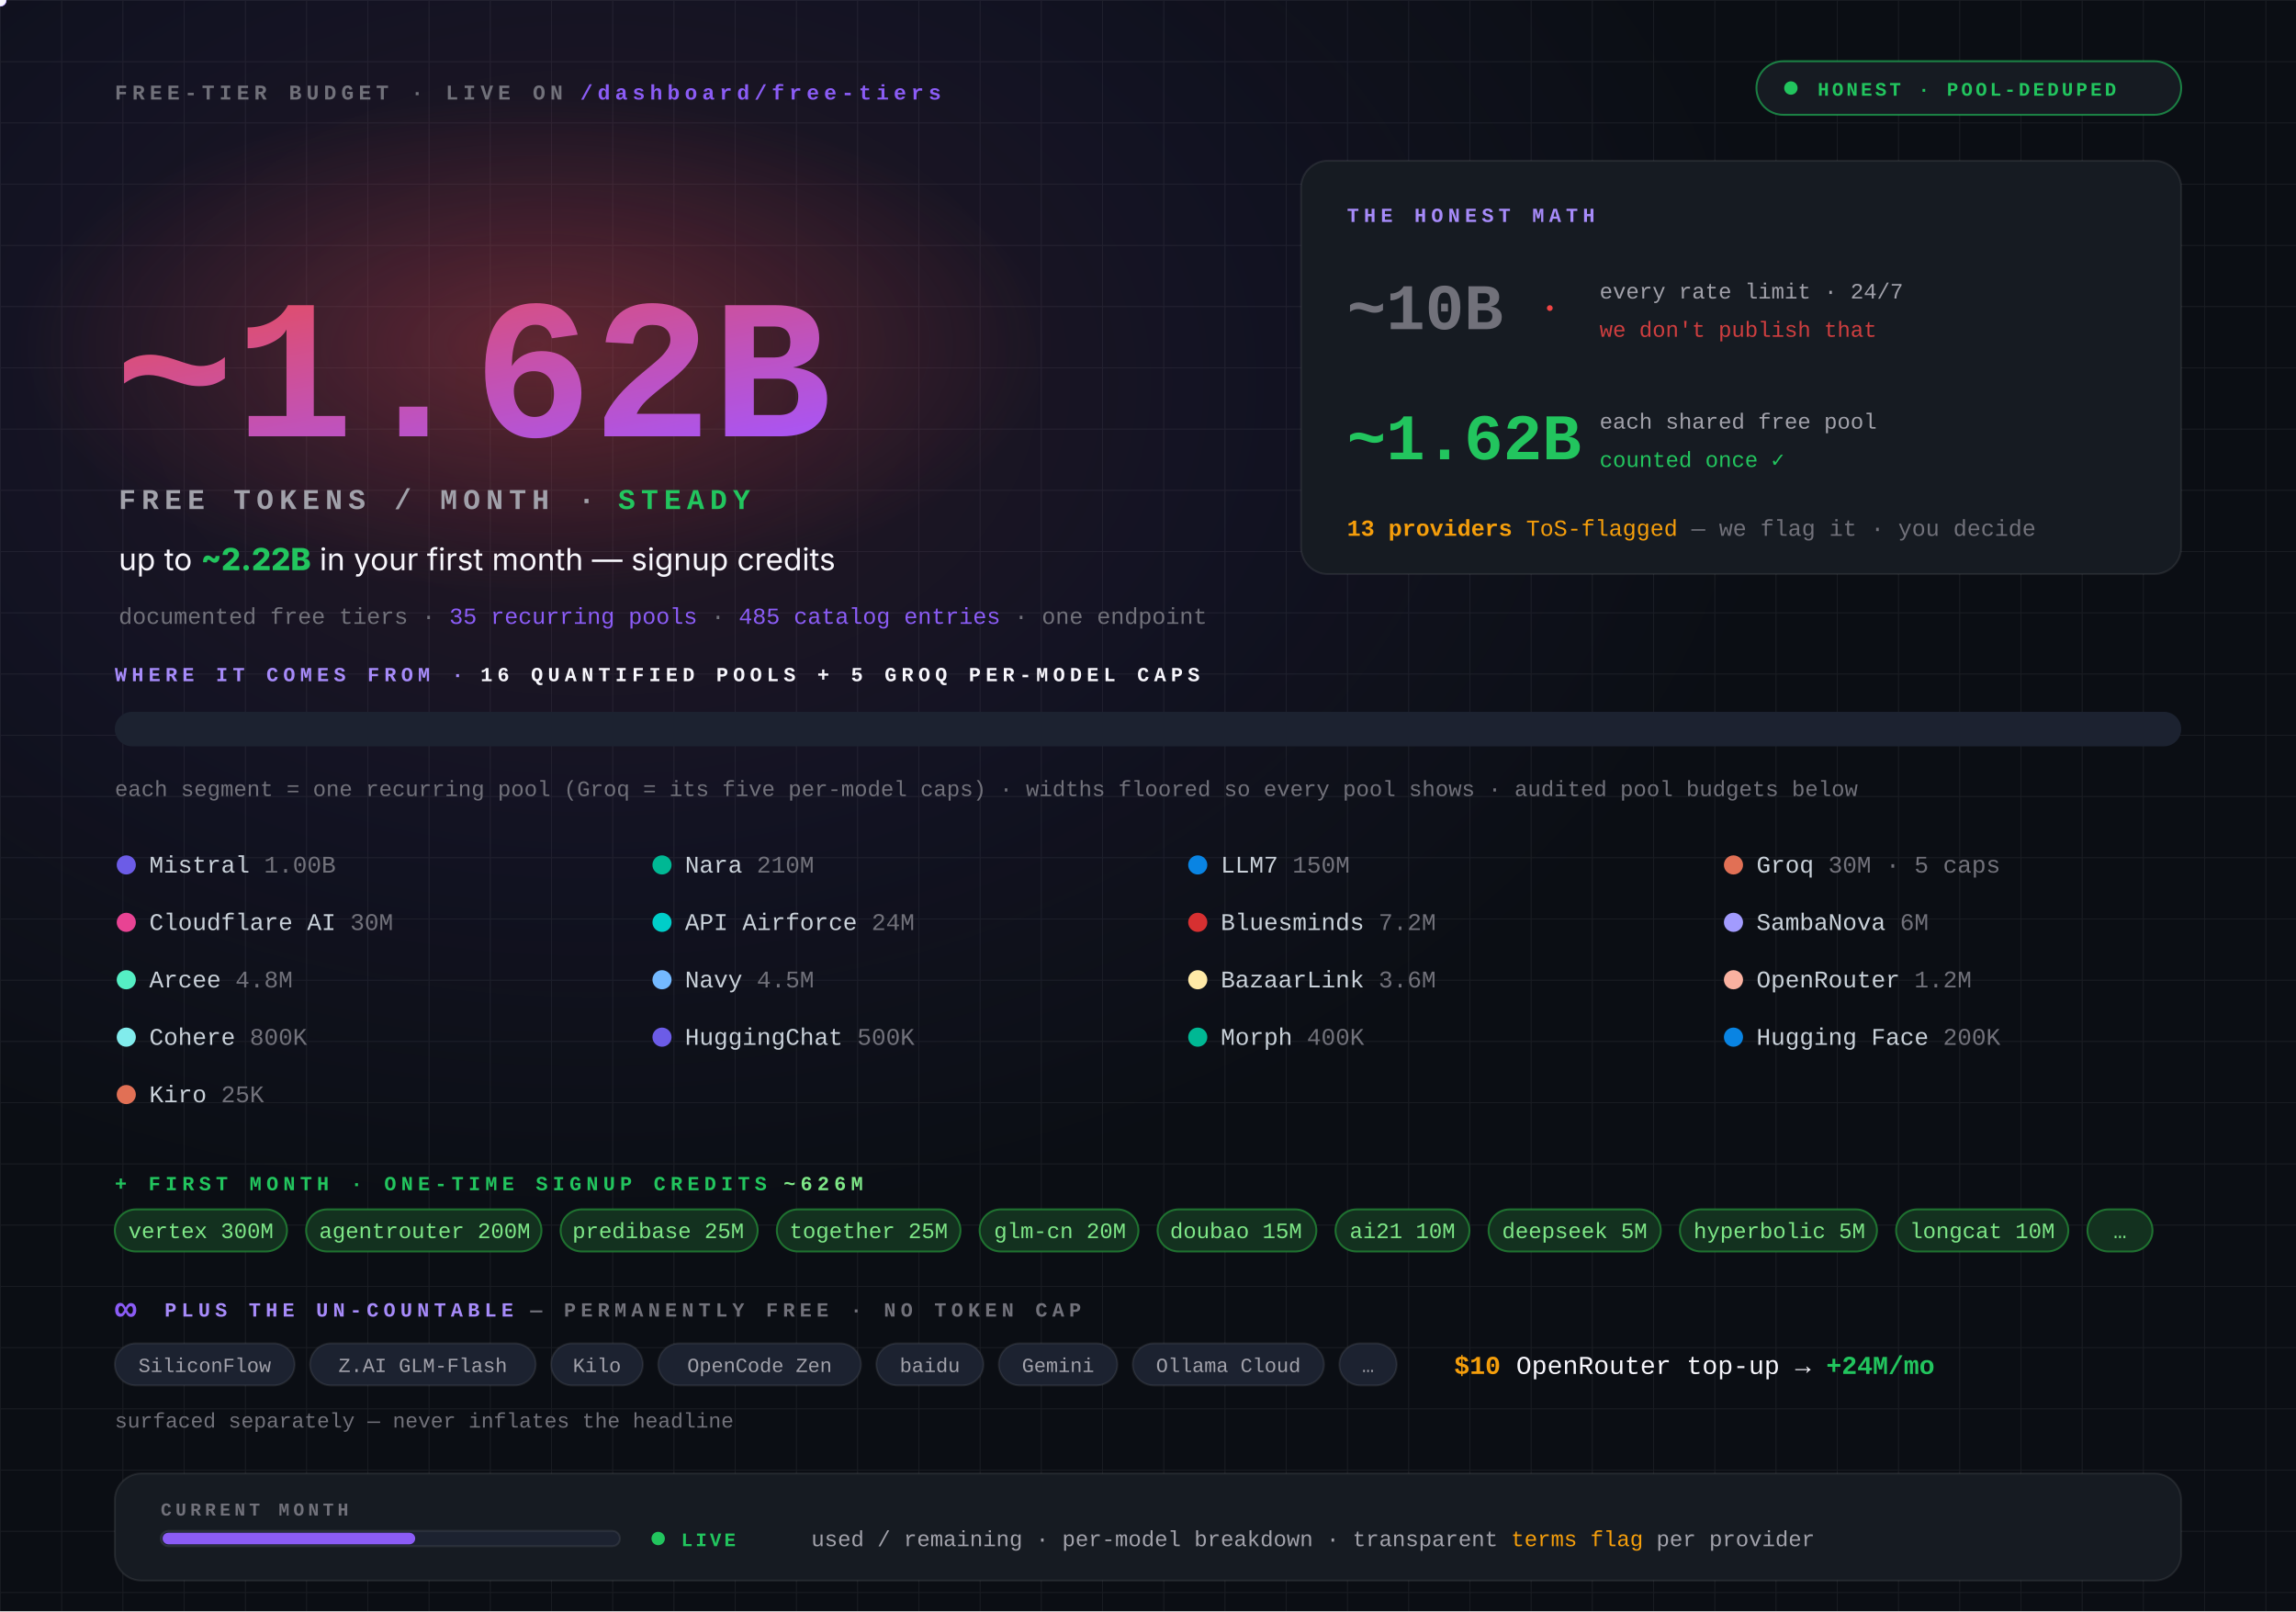
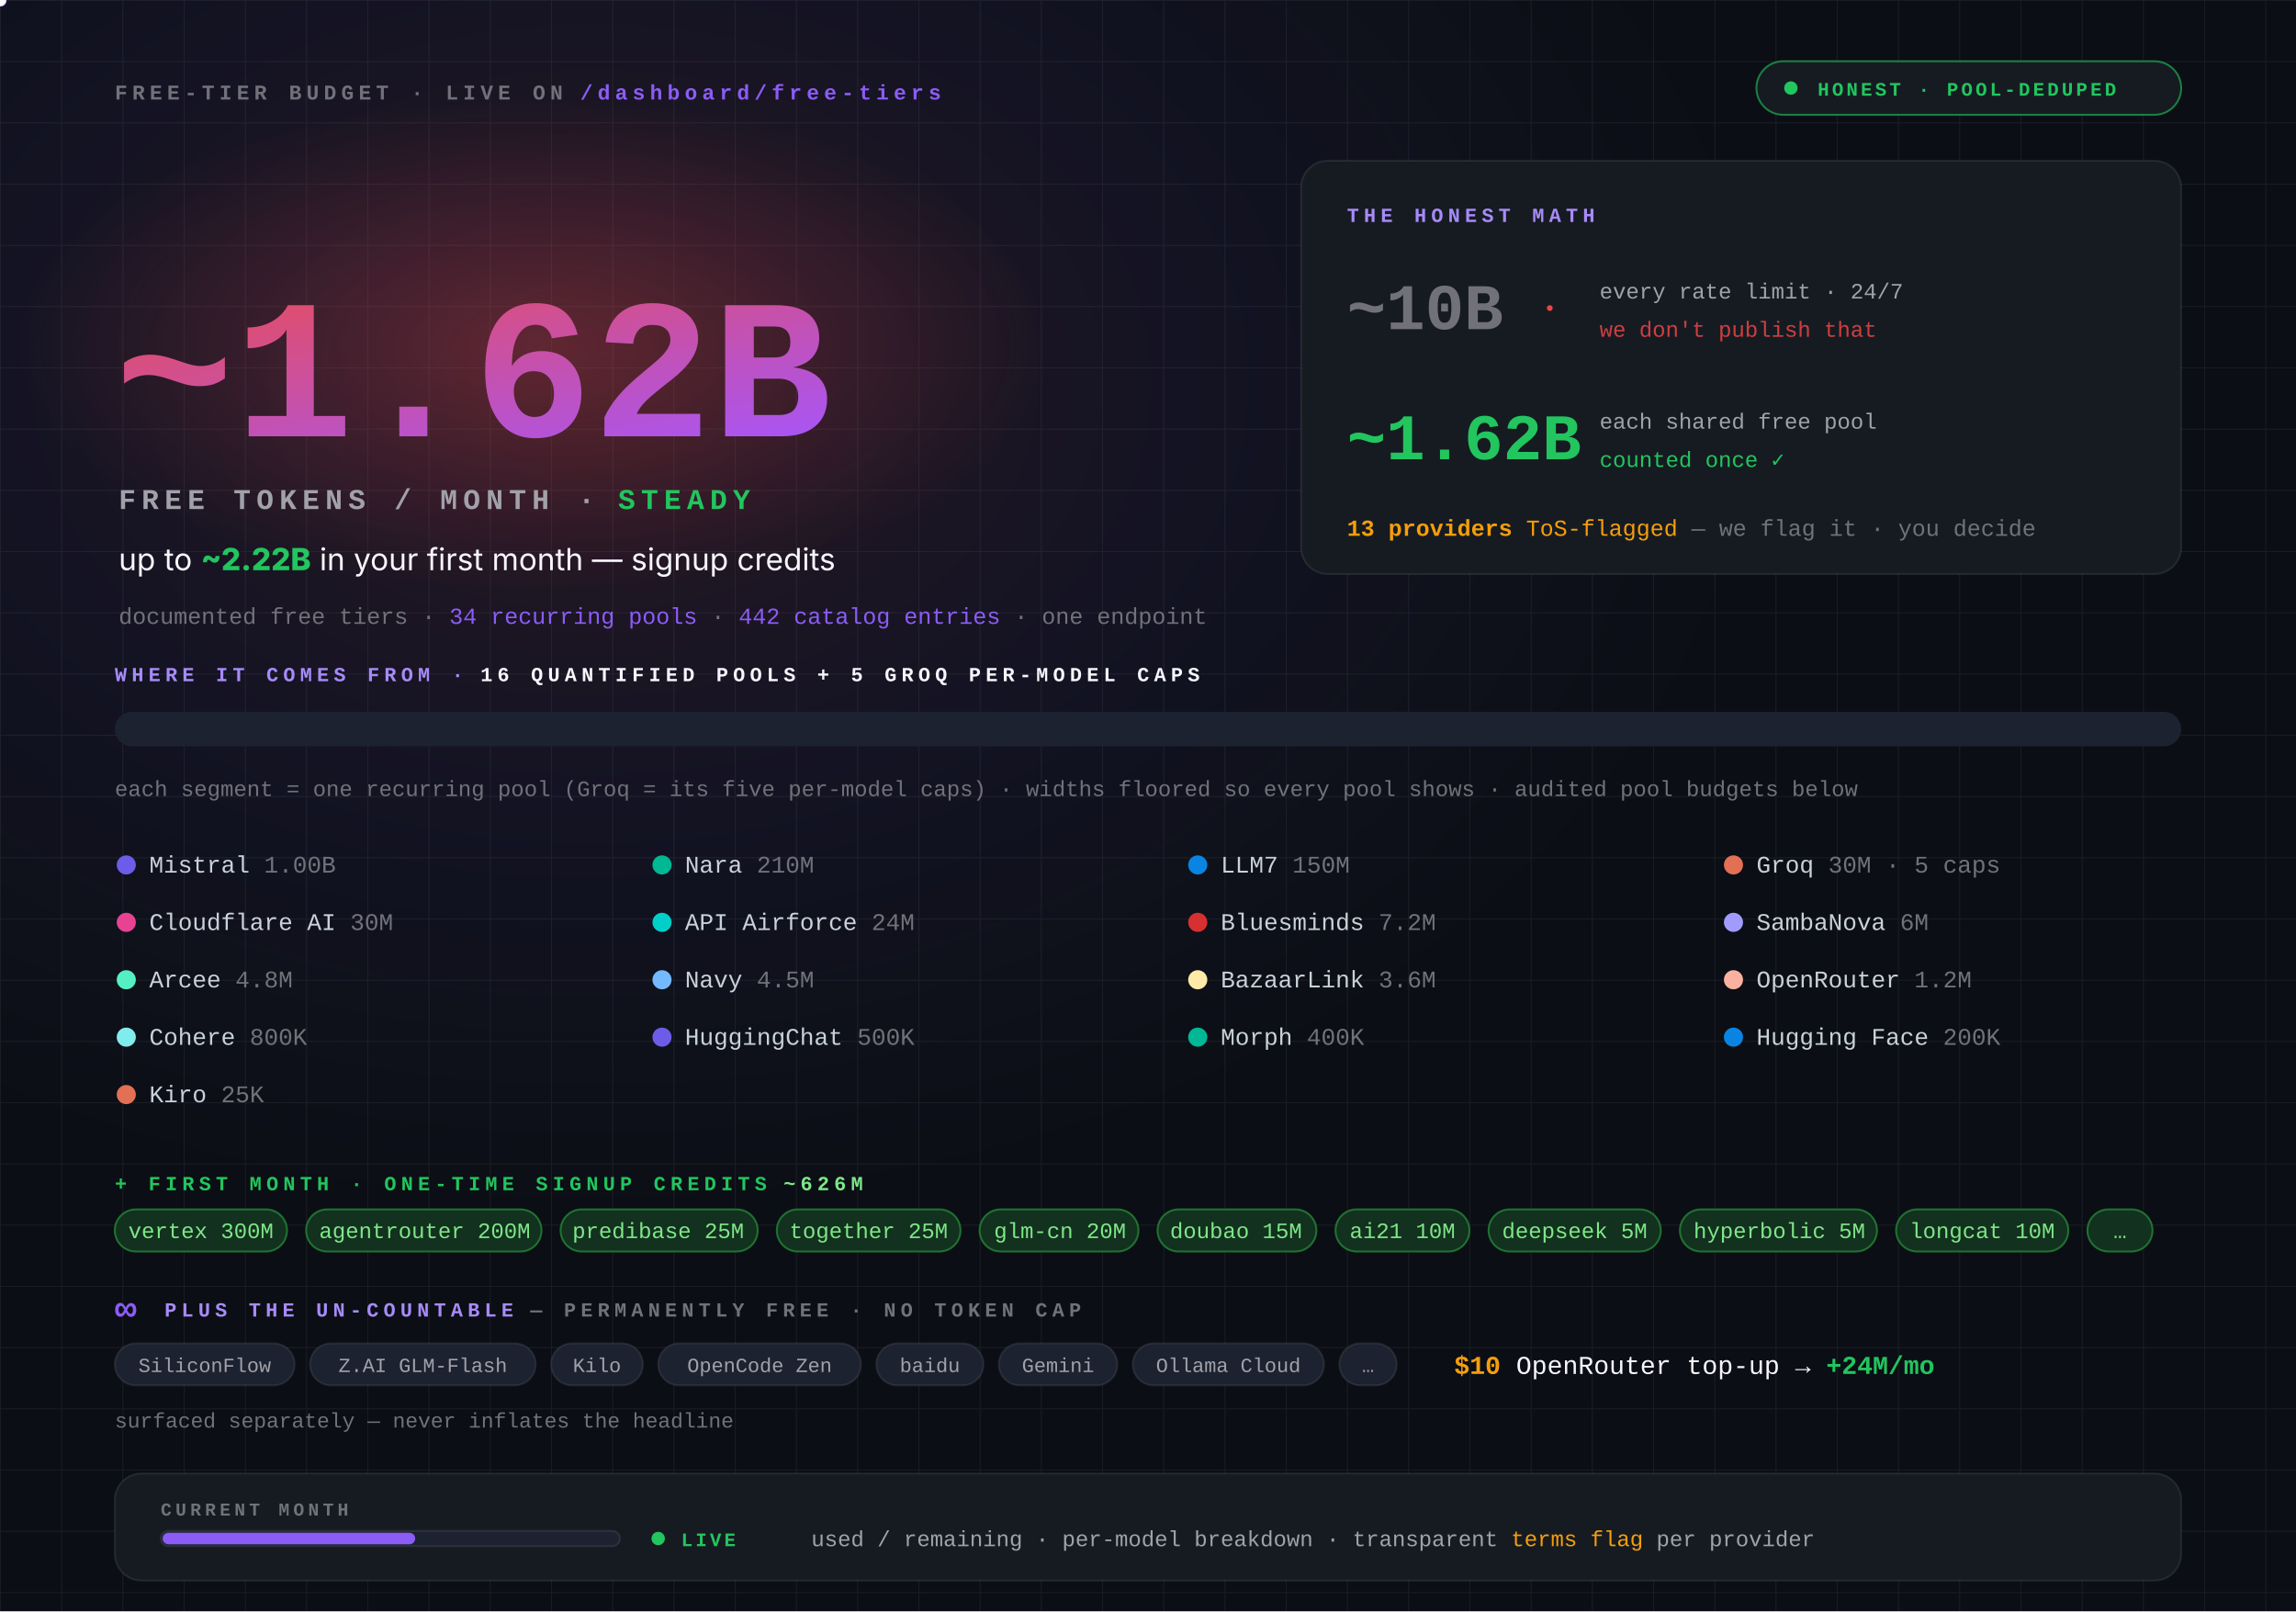
- <svg xmlns="http://www.w3.org/2000/svg" viewBox="0 0 1200 842" role="img" aria-label="AgentProxy free-tier budget: about 1.47 billion free tokens per month steady, up to about 2.10 billion in the first month with signup credits. The catalog contains 483 rows, 437 active and 7 discontinued, grouped into 35 recurring pool keys; 16 pools have a published positive monthly token budget and 18 have a zero, uncapped, or keyless budget. Honest pool-deduped math counts each shared free pool once; 13 providers carry a terms-of-service avoid flag. The 16 quantified pools plus five per-model Groq caps are Mistral 1 billion, Nara 210 million, LLM7 150 million, Groq 30 million across five per-model caps, Cloudflare AI 30 million, API Airforce 24 million, Bluesminds 7.2 million, SambaNova 6 million, Arcee 4.8 million, Navy 4.5 million, BazaarLink 3.6 million, OpenRouter 1.2 million, Cohere 800 thousand, HuggingChat 500 thousand, Morph 400 thousand, Hugging Face 200 thousand, and Kiro 25 thousand. One-time signup credits add about 626 million. Uncapped providers and the OpenRouter top-up boost are shown separately so they do not inflate the headline. A further 6 million behind regional identity verification (ModelScope) is also shown apart. Live usage remains available at /dashboard/free-tiers.">
+ <svg xmlns="http://www.w3.org/2000/svg" viewBox="0 0 1200 842" role="img" aria-label="AgentProxy free-tier budget: about 1.47 billion free tokens per month steady, up to about 2.10 billion in the first month with signup credits. The catalog contains 483 rows, 437 active and 7 discontinued, grouped into 34 recurring pool keys; 16 pools have a published positive monthly token budget and 18 have a zero, uncapped, or keyless budget. Honest pool-deduped math counts each shared free pool once; 13 providers carry a terms-of-service avoid flag. The 16 quantified pools plus five per-model Groq caps are Mistral 1 billion, Nara 210 million, LLM7 150 million, Groq 30 million across five per-model caps, Cloudflare AI 30 million, API Airforce 24 million, Bluesminds 7.2 million, SambaNova 6 million, Arcee 4.8 million, Navy 4.5 million, BazaarLink 3.6 million, OpenRouter 1.2 million, Cohere 800 thousand, HuggingChat 500 thousand, Morph 400 thousand, Hugging Face 200 thousand, and Kiro 25 thousand. One-time signup credits add about 626 million. Uncapped providers and the OpenRouter top-up boost are shown separately so they do not inflate the headline. A further 6 million behind regional identity verification (ModelScope) is also shown apart. Live usage remains available at /dashboard/free-tiers.">
  <defs>
    <pattern id="gridPaperF" width="32" height="32" patternUnits="userSpaceOnUse">
      <path d="M 32 0 L 0 0 0 32" fill="none" stroke="#ffffff" stroke-opacity="0.06" stroke-width="1" />
    </pattern>
    <radialGradient id="bgGlowF" cx="26%" cy="24%" r="52%">
      <stop offset="0%" stop-color="#e54d5e" stop-opacity="0.14" />
      <stop offset="55%" stop-color="#8b5cf6" stop-opacity="0.06" />
      <stop offset="100%" stop-color="#6366f1" stop-opacity="0" />
    </radialGradient>
    <linearGradient id="gradBrandF" x1="0" y1="0" x2="1" y2="1">
      <stop offset="0%" stop-color="#e54d5e" />
      <stop offset="100%" stop-color="#a855f7" />
    </linearGradient>
    <radialGradient id="heroGlowF" cx="50%" cy="50%" r="50%">
      <stop offset="0%" stop-color="#e54d5e" stop-opacity="0.30" />
      <stop offset="100%" stop-color="#e54d5e" stop-opacity="0" />
    </radialGradient>
    <path id="pTk1F" d="M 44,84 C 150,112 190,146 302,168" />
    <path id="pTk2F" d="M 30,310 C 136,290 176,240 296,206" />
    <path id="pTk3F" d="M 96,436 C 186,392 208,308 314,230" />
    <clipPath id="barShapeF">
      <rect x="60" y="372" width="1080" height="18" rx="9" />
    </clipPath>
    <clipPath id="barRevF">
      <rect x="60" y="372" width="0" height="18">
        <animate attributeName="width" values="1080;0;1080;1080" keyTimes="0;0.02;0.24;1" dur="10s" repeatCount="indefinite" />
      </rect>
    </clipPath>
  </defs>
  <rect width="1200" height="842" fill="#0b0e14" />
  <rect width="1200" height="842" fill="url(#gridPaperF)" />
  <rect width="1200" height="842" fill="url(#bgGlowF)" />
  <text x="60" y="52" font-family="Consolas, 'Courier New', monospace" font-size="11" letter-spacing="2.5" font-weight="700" fill="#71717a">FREE-TIER BUDGET · LIVE ON <tspan fill="#8b5cf6">/dashboard/free-tiers</tspan>
  </text>
  <g transform="translate(918, 32)">
    <rect width="222" height="28" rx="14" fill="#161b22" stroke="#22c55e" stroke-width="1" stroke-opacity="0.6" />
    <circle cx="18" cy="14" r="3.5" fill="#22c55e">
      <animate attributeName="opacity" values="1;0.35;1" dur="1.6s" repeatCount="indefinite" />
    </circle>
    <text x="32" y="18" font-family="Consolas, 'Courier New', monospace" font-size="10" letter-spacing="1.5" font-weight="700" fill="#22c55e">HONEST · POOL-DEDUPED</text>
  </g>
  <ellipse cx="280" cy="180" rx="270" ry="130" fill="url(#heroGlowF)">
    <animate attributeName="rx" values="250;290;250" dur="4s" repeatCount="indefinite" />
  </ellipse>
  <g fill="#a78bfa">
    <circle r="3.4">
      <animateMotion dur="2.4s" repeatCount="indefinite" begin="0s">
        <mpath href="#pTk1F" />
      </animateMotion>
      <animate attributeName="opacity" values="0;1;1;0" dur="2.4s" begin="0s" repeatCount="indefinite" />
    </circle>
    <circle r="3.4">
      <animateMotion dur="2.4s" repeatCount="indefinite" begin="0.8s">
        <mpath href="#pTk2F" />
      </animateMotion>
      <animate attributeName="opacity" values="0;1;1;0" dur="2.4s" begin="0.8s" repeatCount="indefinite" />
    </circle>
    <circle r="3.4">
      <animateMotion dur="2.4s" repeatCount="indefinite" begin="1.6s">
        <mpath href="#pTk3F" />
      </animateMotion>
      <animate attributeName="opacity" values="0;1;1;0" dur="2.4s" begin="1.6s" repeatCount="indefinite" />
    </circle>
  </g>
  <text x="60" y="228" font-family="Consolas, 'Courier New', monospace" font-size="104" font-weight="800" fill="url(#gradBrandF)">~1.62B</text>
  <text x="62" y="266" font-family="Consolas, 'Courier New', monospace" font-size="15" letter-spacing="3" font-weight="700" fill="#a1a1aa">FREE TOKENS / MONTH · <tspan fill="#22c55e">STEADY</tspan>
  </text>
  <text x="62" y="298" font-family="Inter, 'Segoe UI', Arial, Helvetica, system-ui, sans-serif" font-size="16" fill="#F7F6FC">up to <tspan font-weight="800" fill="#22c55e">~2.22B</tspan> in your first month — signup credits</text>
-   <text x="62" y="326" font-family="Consolas, 'Courier New', monospace" font-size="12" fill="#71717a">documented free tiers · <tspan fill="#8b5cf6">35 recurring pools</tspan> · <tspan fill="#8b5cf6">485 catalog entries</tspan> · one endpoint</text>
+   <text x="62" y="326" font-family="Consolas, 'Courier New', monospace" font-size="12" fill="#71717a">documented free tiers · <tspan fill="#8b5cf6">34 recurring pools</tspan> · <tspan fill="#8b5cf6">442 catalog entries</tspan> · one endpoint</text>
  <rect x="680" y="84" width="460" height="216" rx="14" fill="#161b22" stroke="#ffffff" stroke-opacity="0.08" stroke-width="1" />
  <text x="704" y="116" font-family="Consolas, 'Courier New', monospace" font-size="10.5" letter-spacing="2.5" font-weight="700" fill="#a78bfa">THE HONEST MATH</text>
  <text x="704" y="172" font-family="Consolas, 'Courier New', monospace" font-size="34" font-weight="800" fill="#71717a">~10B</text>
  <line x1="698" y1="161" x2="810" y2="161" stroke="#ef4444" stroke-width="3" stroke-linecap="round" stroke-dasharray="112" stroke-dashoffset="112">
    <animate attributeName="stroke-dashoffset" values="0;112;0;0" keyTimes="0;0.10;0.18;1" dur="10s" repeatCount="indefinite" />
  </line>
  <text x="836" y="156" font-family="Consolas, 'Courier New', monospace" font-size="11.5" fill="#a1a1aa">every rate limit · 24/7</text>
  <text x="836" y="176" font-family="Consolas, 'Courier New', monospace" font-size="11.5" fill="#ef4444" opacity="0.85">we don't publish that</text>
  <text x="704" y="240" font-family="Consolas, 'Courier New', monospace" font-size="34" font-weight="800" fill="#22c55e">~1.62B</text>
  <text x="836" y="224" font-family="Consolas, 'Courier New', monospace" font-size="11.5" fill="#a1a1aa">each shared free pool</text>
  <text x="836" y="244" font-family="Consolas, 'Courier New', monospace" font-size="11.5" fill="#22c55e">counted once ✓</text>
  <text x="704" y="280" font-family="Consolas, 'Courier New', monospace" font-size="12" fill="#f59e0b">
    <tspan font-weight="800">13 providers</tspan> ToS-flagged <tspan fill="#71717a">— we flag it · you decide</tspan>
  </text>
  <text x="60" y="356" font-family="Consolas, 'Courier New', monospace" font-size="10.5" letter-spacing="2.5" font-weight="700" fill="#a78bfa">WHERE IT COMES FROM · <tspan fill="#F7F6FC">16 QUANTIFIED POOLS + 5 GROQ PER-MODEL CAPS</tspan>
  </text>
  <g clip-path="url(#barShapeF)">
    <rect x="60" y="372" width="1080" height="18" fill="#1c2230" />
    <g clip-path="url(#barRevF)">
      <rect x="60.0" y="372" width="686.0" height="18" fill="#6c5ce7" />
      <rect x="747.0" y="372" width="139.7" height="18" fill="#00b894" />
      <rect x="887.7" y="372" width="99.8" height="18" fill="#0984e3" />
      <rect x="988.5" y="372" width="20.0" height="18" fill="#e17055" />
      <rect x="1009.5" y="372" width="20.0" height="18" fill="#e84393" />
      <rect x="1030.5" y="372" width="16.0" height="18" fill="#00cec9" />
      <rect x="1047.5" y="372" width="7.5" height="18" fill="#d63031" />
      <rect x="1056.0" y="372" width="7.5" height="18" fill="#a29bfe" />
      <rect x="1064.5" y="372" width="7.5" height="18" fill="#55efc4" />
      <rect x="1073.0" y="372" width="7.5" height="18" fill="#74b9ff" />
      <rect x="1081.5" y="372" width="7.5" height="18" fill="#ffeaa7" />
      <rect x="1090.0" y="372" width="7.5" height="18" fill="#fab1a0" />
      <rect x="1098.5" y="372" width="7.5" height="18" fill="#81ecec" />
      <rect x="1107.0" y="372" width="7.5" height="18" fill="#6c5ce7" />
      <rect x="1115.5" y="372" width="7.5" height="18" fill="#00b894" />
      <rect x="1124.0" y="372" width="7.5" height="18" fill="#0984e3" />
      <rect x="1132.5" y="372" width="7.5" height="18" fill="#e17055" />
    </g>
  </g>
  <circle r="3.2" fill="#F7F6FC">
    <animateMotion path="M 60,381 L 1140,381" keyPoints="0;0;1;1" keyTimes="0;0.02;0.24;1" calcMode="linear" dur="10s" repeatCount="indefinite" />
    <animate attributeName="opacity" values="0;1;1;0;0" keyTimes="0;0.02;0.23;0.26;1" dur="10s" repeatCount="indefinite" />
  </circle>
  <text x="60" y="416" font-family="Consolas, 'Courier New', monospace" font-size="11.5" fill="#71717a">each segment = one recurring pool (Groq = its five per-model caps) · widths floored so every pool shows · audited pool budgets below</text>
  <g font-family="Consolas, 'Courier New', monospace" font-size="12.5">
    <circle cx="66" cy="452" r="5" fill="#6c5ce7" />
    <text x="78" y="456" fill="#c9d1d9">Mistral <tspan fill="#71717a">1.00B</tspan>
    </text>
    <circle cx="346" cy="452" r="5" fill="#00b894" />
    <text x="358" y="456" fill="#c9d1d9">Nara <tspan fill="#71717a">210M</tspan>
    </text>
    <circle cx="626" cy="452" r="5" fill="#0984e3" />
    <text x="638" y="456" fill="#c9d1d9">LLM7 <tspan fill="#71717a">150M</tspan>
    </text>
    <circle cx="906" cy="452" r="5" fill="#e17055" />
    <text x="918" y="456" fill="#c9d1d9">Groq <tspan fill="#71717a">30M · 5 caps</tspan>
    </text>
    <circle cx="66" cy="482" r="5" fill="#e84393" />
    <text x="78" y="486" fill="#c9d1d9">Cloudflare AI <tspan fill="#71717a">30M</tspan>
    </text>
    <circle cx="346" cy="482" r="5" fill="#00cec9" />
    <text x="358" y="486" fill="#c9d1d9">API Airforce <tspan fill="#71717a">24M</tspan>
    </text>
    <circle cx="626" cy="482" r="5" fill="#d63031" />
    <text x="638" y="486" fill="#c9d1d9">Bluesminds <tspan fill="#71717a">7.2M</tspan>
    </text>
    <circle cx="906" cy="482" r="5" fill="#a29bfe" />
    <text x="918" y="486" fill="#c9d1d9">SambaNova <tspan fill="#71717a">6M</tspan>
    </text>
    <circle cx="66" cy="512" r="5" fill="#55efc4" />
    <text x="78" y="516" fill="#c9d1d9">Arcee <tspan fill="#71717a">4.8M</tspan>
    </text>
    <circle cx="346" cy="512" r="5" fill="#74b9ff" />
    <text x="358" y="516" fill="#c9d1d9">Navy <tspan fill="#71717a">4.5M</tspan>
    </text>
    <circle cx="626" cy="512" r="5" fill="#ffeaa7" />
    <text x="638" y="516" fill="#c9d1d9">BazaarLink <tspan fill="#71717a">3.6M</tspan>
    </text>
    <circle cx="906" cy="512" r="5" fill="#fab1a0" />
    <text x="918" y="516" fill="#c9d1d9">OpenRouter <tspan fill="#71717a">1.2M</tspan>
    </text>
    <circle cx="66" cy="542" r="5" fill="#81ecec" />
    <text x="78" y="546" fill="#c9d1d9">Cohere <tspan fill="#71717a">800K</tspan>
    </text>
    <circle cx="346" cy="542" r="5" fill="#6c5ce7" />
    <text x="358" y="546" fill="#c9d1d9">HuggingChat <tspan fill="#71717a">500K</tspan>
    </text>
    <circle cx="626" cy="542" r="5" fill="#00b894" />
    <text x="638" y="546" fill="#c9d1d9">Morph <tspan fill="#71717a">400K</tspan>
    </text>
    <circle cx="906" cy="542" r="5" fill="#0984e3" />
    <text x="918" y="546" fill="#c9d1d9">Hugging Face <tspan fill="#71717a">200K</tspan>
    </text>
    <circle cx="66" cy="572" r="5" fill="#e17055" />
    <text x="78" y="576" fill="#c9d1d9">Kiro <tspan fill="#71717a">25K</tspan>
    </text>
  </g>
  <text x="60" y="622" font-family="Consolas, 'Courier New', monospace" font-size="10.5" letter-spacing="2.5" font-weight="700" fill="#22c55e">+ FIRST MONTH · ONE-TIME SIGNUP CREDITS <tspan fill="#7ee787">~626M</tspan>
  </text>
  <g font-family="Consolas, 'Courier New', monospace">
    <rect x="60" y="632" width="90" height="22" rx="11" fill="#13311f" stroke="#238636" stroke-opacity="0.8" />
    <text x="105" y="647" font-size="11.5" fill="#7ee787" text-anchor="middle">vertex 300M</text>
    <rect x="160" y="632" width="123" height="22" rx="11" fill="#13311f" stroke="#238636" stroke-opacity="0.8" />
    <text x="222" y="647" font-size="11.5" fill="#7ee787" text-anchor="middle">agentrouter 200M</text>
    <rect x="293" y="632" width="103" height="22" rx="11" fill="#13311f" stroke="#238636" stroke-opacity="0.8" />
    <text x="344" y="647" font-size="11.5" fill="#7ee787" text-anchor="middle">predibase 25M</text>
    <rect x="406" y="632" width="96" height="22" rx="11" fill="#13311f" stroke="#238636" stroke-opacity="0.8" />
    <text x="454" y="647" font-size="11.5" fill="#7ee787" text-anchor="middle">together 25M</text>
    <rect x="512" y="632" width="83" height="22" rx="11" fill="#13311f" stroke="#238636" stroke-opacity="0.8" />
    <text x="554" y="647" font-size="11.5" fill="#7ee787" text-anchor="middle">glm-cn 20M</text>
    <rect x="605" y="632" width="83" height="22" rx="11" fill="#13311f" stroke="#238636" stroke-opacity="0.8" />
    <text x="646" y="647" font-size="11.5" fill="#7ee787" text-anchor="middle">doubao 15M</text>
    <rect x="698" y="632" width="70" height="22" rx="11" fill="#13311f" stroke="#238636" stroke-opacity="0.8" />
    <text x="733" y="647" font-size="11.5" fill="#7ee787" text-anchor="middle">ai21 10M</text>
    <rect x="778" y="632" width="90" height="22" rx="11" fill="#13311f" stroke="#238636" stroke-opacity="0.8" />
    <text x="823" y="647" font-size="11.5" fill="#7ee787" text-anchor="middle">deepseek 5M</text>
    <rect x="878" y="632" width="103" height="22" rx="11" fill="#13311f" stroke="#238636" stroke-opacity="0.8" />
    <text x="930" y="647" font-size="11.5" fill="#7ee787" text-anchor="middle">hyperbolic 5M</text>
    <rect x="991" y="632" width="90" height="22" rx="11" fill="#13311f" stroke="#238636" stroke-opacity="0.8" />
    <text x="1036" y="647" font-size="11.5" fill="#7ee787" text-anchor="middle">longcat 10M</text>
    <rect x="1091" y="632" width="34" height="22" rx="11" fill="#13311f" stroke="#238636" stroke-opacity="0.8" />
    <text x="1108" y="647" font-size="11.5" fill="#7ee787" text-anchor="middle">…</text>
  </g>
  <text x="60" y="690" font-family="Consolas, 'Courier New', monospace" font-size="19" font-weight="800" fill="#8b5cf6">∞<animate attributeName="opacity" values="1;0.55;1" dur="4s" repeatCount="indefinite" />
  </text>
  <text x="86" y="688" font-family="Consolas, 'Courier New', monospace" font-size="10.5" letter-spacing="2.5" font-weight="700" fill="#a78bfa">PLUS THE UN-COUNTABLE <tspan fill="#71717a">— PERMANENTLY FREE · NO TOKEN CAP</tspan>
  </text>
  <g font-family="Consolas, 'Courier New', monospace" font-size="10.5" fill="#a1a1aa">
    <rect x="60" y="702" width="94" height="22" rx="11" fill="#1c2230" stroke="#ffffff" stroke-opacity="0.08" />
    <text x="107" y="717" text-anchor="middle">SiliconFlow</text>
    <rect x="162" y="702" width="118" height="22" rx="11" fill="#1c2230" stroke="#ffffff" stroke-opacity="0.08" />
    <text x="221" y="717" text-anchor="middle">Z.AI GLM-Flash</text>
    <rect x="288" y="702" width="48" height="22" rx="11" fill="#1c2230" stroke="#ffffff" stroke-opacity="0.08" />
    <text x="312" y="717" text-anchor="middle">Kilo</text>
    <rect x="344" y="702" width="106" height="22" rx="11" fill="#1c2230" stroke="#ffffff" stroke-opacity="0.08" />
    <text x="397" y="717" text-anchor="middle">OpenCode Zen</text>
    <rect x="458" y="702" width="56" height="22" rx="11" fill="#1c2230" stroke="#ffffff" stroke-opacity="0.08" />
    <text x="486" y="717" text-anchor="middle">baidu</text>
    <rect x="522" y="702" width="62" height="22" rx="11" fill="#1c2230" stroke="#ffffff" stroke-opacity="0.08" />
    <text x="553" y="717" text-anchor="middle">Gemini</text>
    <rect x="592" y="702" width="100" height="22" rx="11" fill="#1c2230" stroke="#ffffff" stroke-opacity="0.08" />
    <text x="642" y="717" text-anchor="middle">Ollama Cloud</text>
    <rect x="700" y="702" width="30" height="22" rx="11" fill="#1c2230" stroke="#ffffff" stroke-opacity="0.08" />
    <text x="715" y="717" text-anchor="middle">…</text>
  </g>
  <text x="760" y="718" font-family="Consolas, 'Courier New', monospace" font-size="13.5" fill="#F7F6FC">
    <tspan fill="#f59e0b" font-weight="700">$10</tspan> OpenRouter top-up → <tspan fill="#22c55e" font-weight="700">+24M/mo</tspan>
  </text>
  <text x="60" y="746" font-family="Consolas, 'Courier New', monospace" font-size="11" fill="#71717a">surfaced separately — never inflates the headline</text>
  <rect x="60" y="770" width="1080" height="56" rx="14" fill="#161b22" stroke="#ffffff" stroke-opacity="0.08" stroke-width="1" />
  <text x="84" y="792" font-family="Consolas, 'Courier New', monospace" font-size="9.5" letter-spacing="2" font-weight="700" fill="#71717a">CURRENT MONTH</text>
  <rect x="84" y="800" width="240" height="8" rx="4" fill="#1c2230" stroke="#ffffff" stroke-opacity="0.08" stroke-width="1" />
  <rect x="85" y="801" width="132" height="6" rx="3" fill="#8b5cf6" />
  <circle r="2.6" fill="#F7F6FC">
    <animateMotion path="M 85,804 L 217,804" dur="3s" repeatCount="indefinite" />
    <animate attributeName="opacity" values="0;1;1;0" dur="3s" repeatCount="indefinite" />
  </circle>
  <circle cx="344" cy="804" r="3.5" fill="#22c55e">
    <animate attributeName="opacity" values="1;0.3;1" dur="1.2s" repeatCount="indefinite" />
  </circle>
  <text x="356" y="808" font-family="Consolas, 'Courier New', monospace" font-size="10" letter-spacing="1.5" font-weight="700" fill="#22c55e">LIVE</text>
  <text x="424" y="808" font-family="Consolas, 'Courier New', monospace" font-size="11.5" fill="#a1a1aa">used / remaining · per-model breakdown · transparent <tspan fill="#f59e0b">terms flag</tspan> per provider</text>
</svg>
